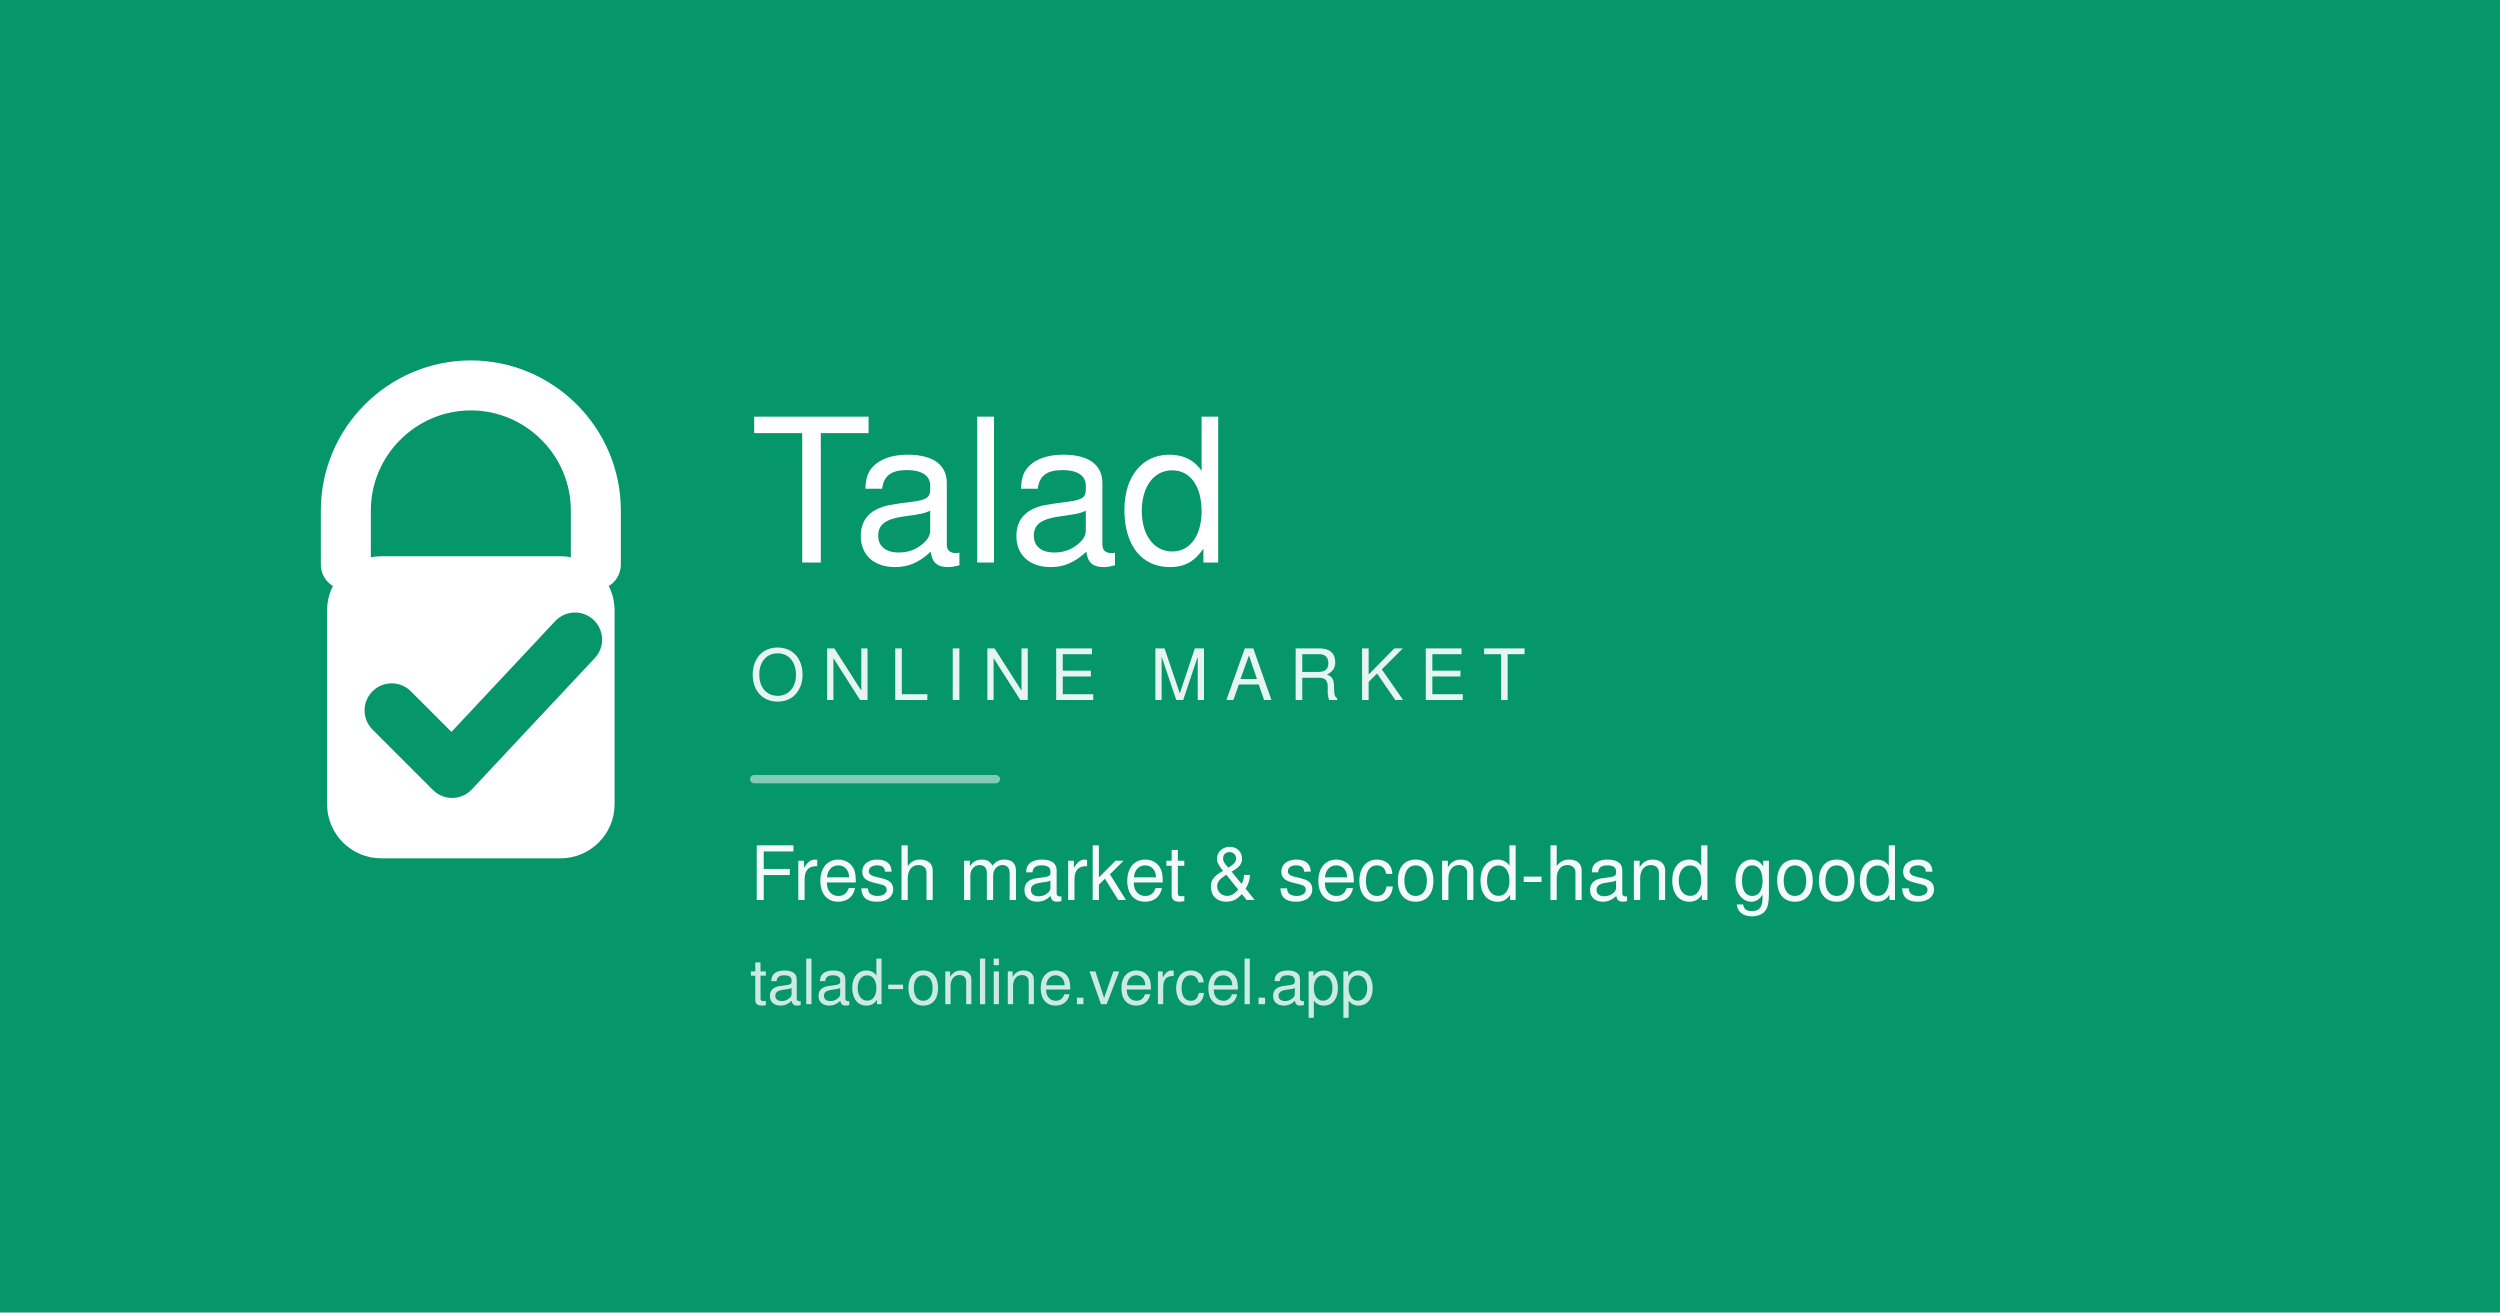
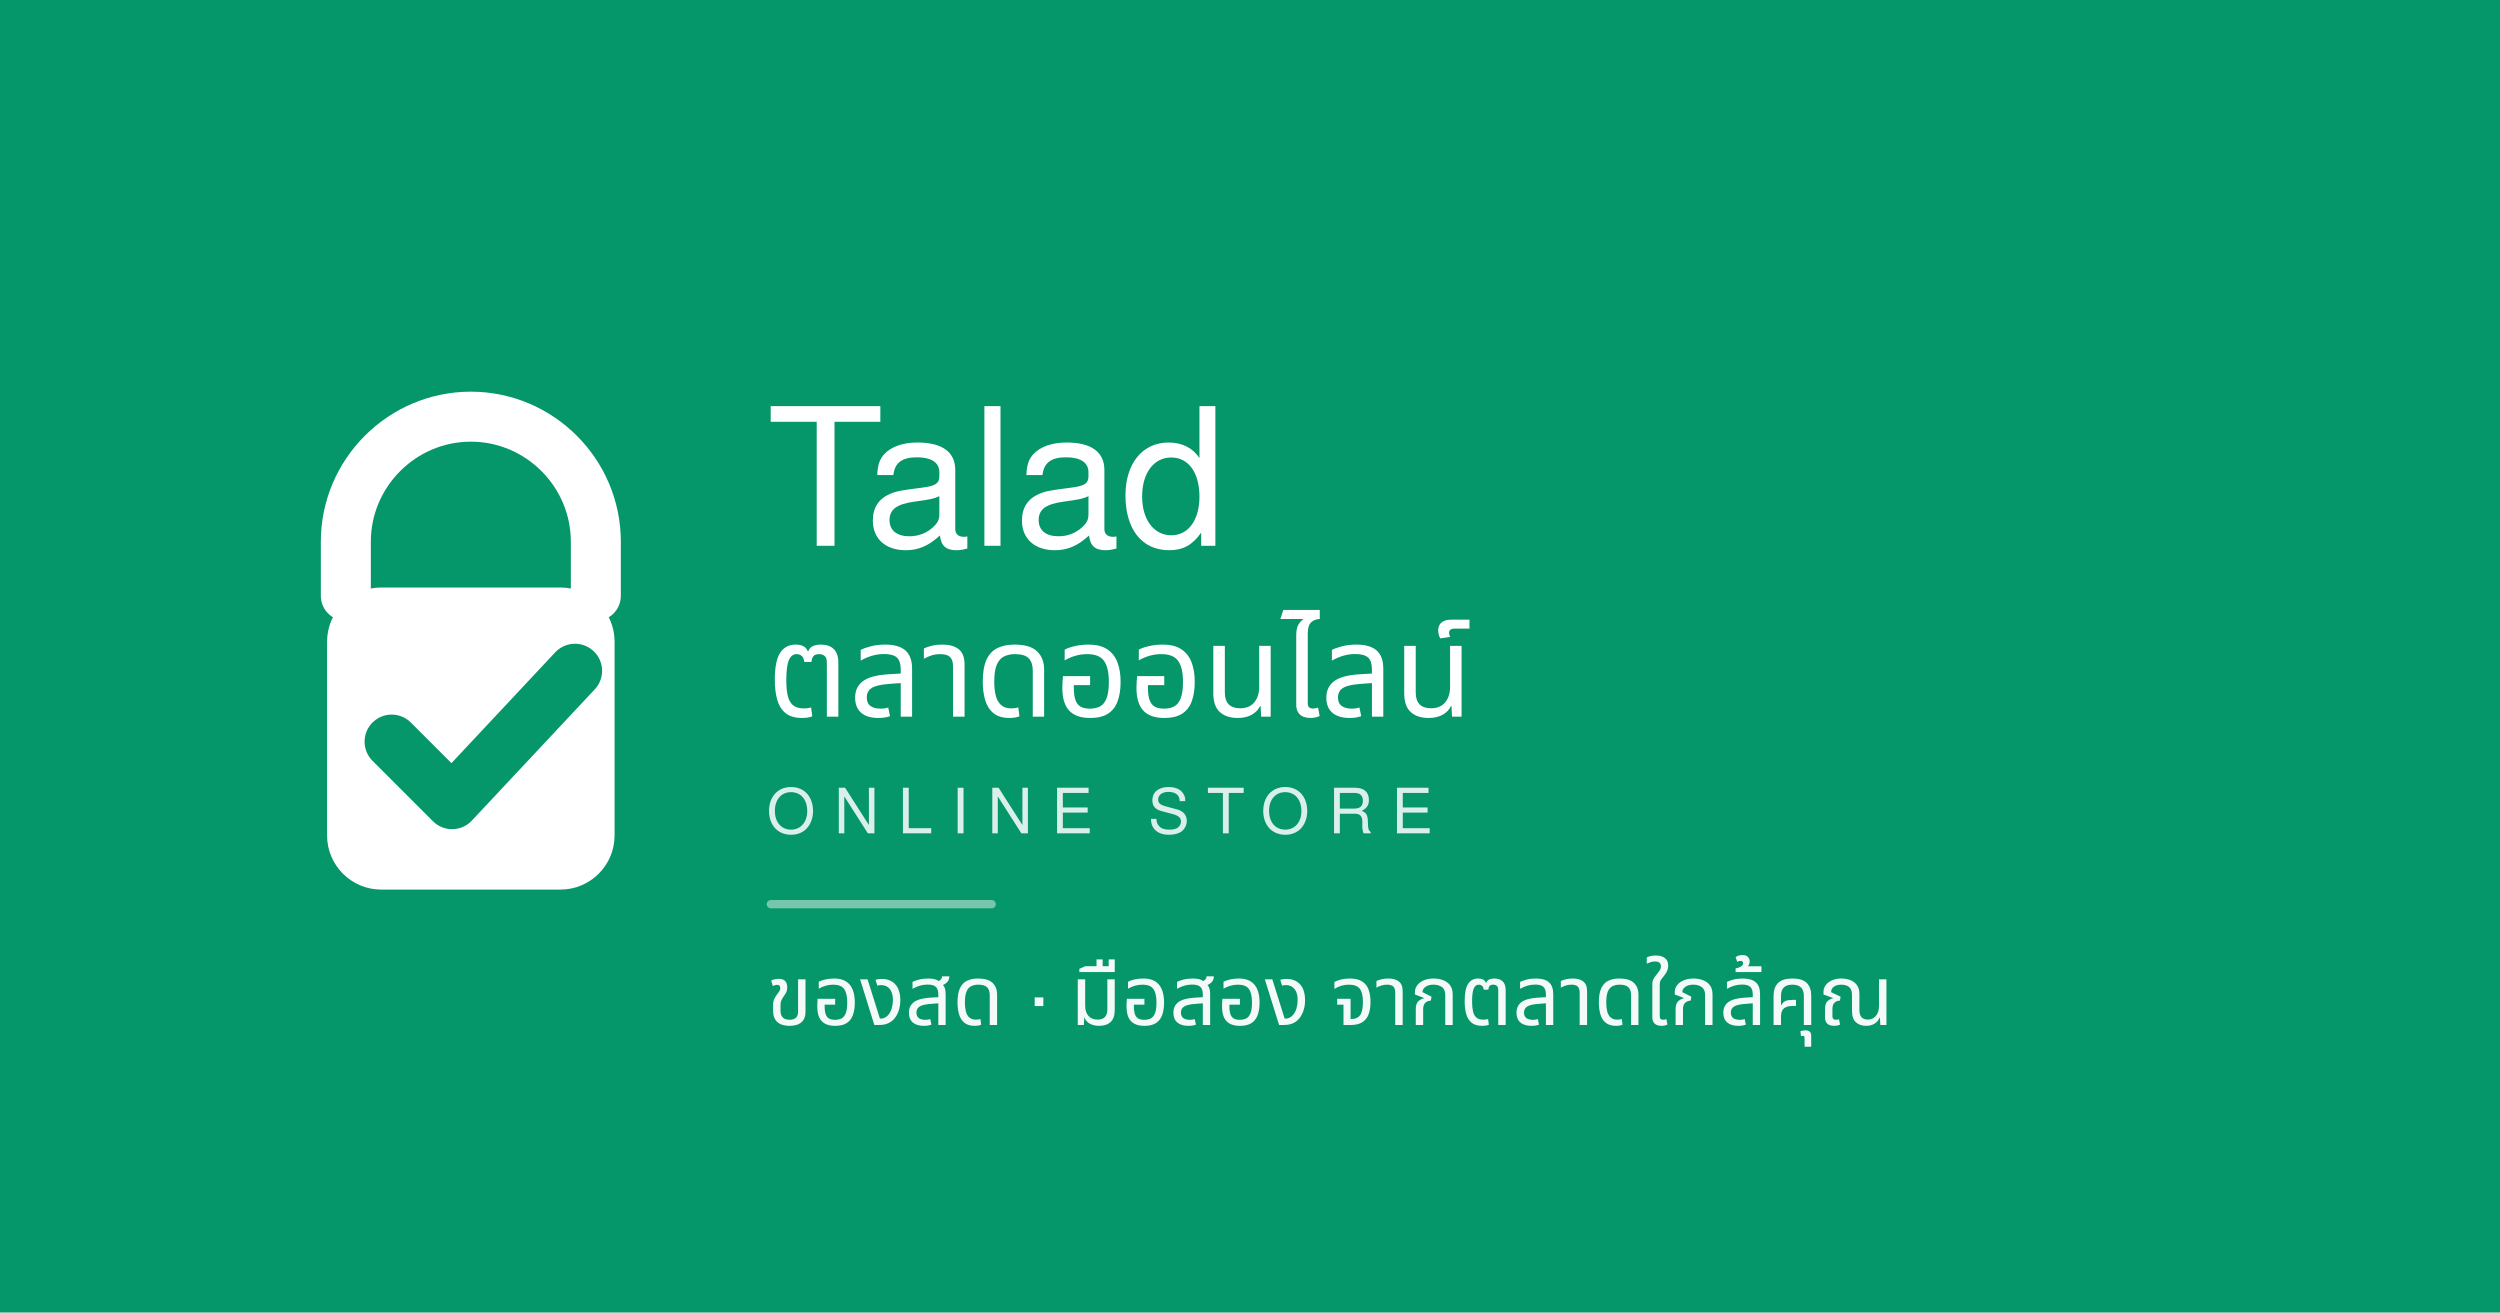
<svg xmlns="http://www.w3.org/2000/svg" width="1200" height="630" viewBox="0 0 1200 630">
  <rect width="1200" height="630" fill="#059669" />
-   <rect x="0" y="0" width="1200" height="630" fill="#047857" opacity="0" />
-   <g transform="translate(120,175)">
+   <g transform="translate(120,190)">
    <path d="M46 96v-26c0-33 27-60 60-60s60 27 60 60v26" fill="none" stroke="#fff" stroke-width="24" stroke-linecap="round" />
    <rect x="37" y="92" width="138" height="145" rx="26" fill="#fff" />
    <path d="M68 166l29 29 59-63" fill="none" stroke="#059669" stroke-width="26" stroke-linecap="round" stroke-linejoin="round" />
  </g>
-   <text x="360" y="270" fill="#fff" font-family="Helvetica Neue, Helvetica, Arial, sans-serif" font-size="96" font-weight="500">Talad</text>
-   <text x="360" y="336" fill="#ffffff" fill-opacity="0.9" font-family="Helvetica Neue, Helvetica, Arial, sans-serif" font-size="34" letter-spacing="8">ONLINE MARKET</text>
-   <rect x="360" y="372" width="120" height="4" rx="2" fill="#ffffff" fill-opacity="0.5" />
-   <text x="360" y="432" fill="#ffffff" fill-opacity="0.95" font-family="Helvetica Neue, Helvetica, Arial, sans-serif" font-size="36">Fresh market &amp; second-hand goods</text>
-   <text x="360" y="482" fill="#ffffff" fill-opacity="0.8" font-family="Helvetica Neue, Helvetica, Arial, sans-serif" font-size="30">talad-online.vercel.app</text>
+   <text x="368" y="262" fill="#fff" font-family="Helvetica Neue, Helvetica, Arial, sans-serif" font-size="92" font-weight="500">Talad</text>
+   <text x="368" y="344" fill="#fff" font-family="Thonburi, Noto Sans Thai, Sukhumvit Set, Helvetica, sans-serif" font-size="62" font-weight="500">ตลาดออนไลน์</text>
+   <text x="368" y="400" fill="#ffffff" fill-opacity="0.85" font-family="Helvetica Neue, Helvetica, Arial, sans-serif" font-size="30" letter-spacing="9">ONLINE STORE</text>
+   <rect x="368" y="432" width="110" height="4" rx="2" fill="#ffffff" fill-opacity="0.45" />
+   <text x="368" y="492" fill="#ffffff" fill-opacity="0.95" font-family="Thonburi, Noto Sans Thai, Sukhumvit Set, Helvetica, sans-serif" font-size="40">ของสด · มือสอง จากตลาดใกล้คุณ</text>
</svg>
